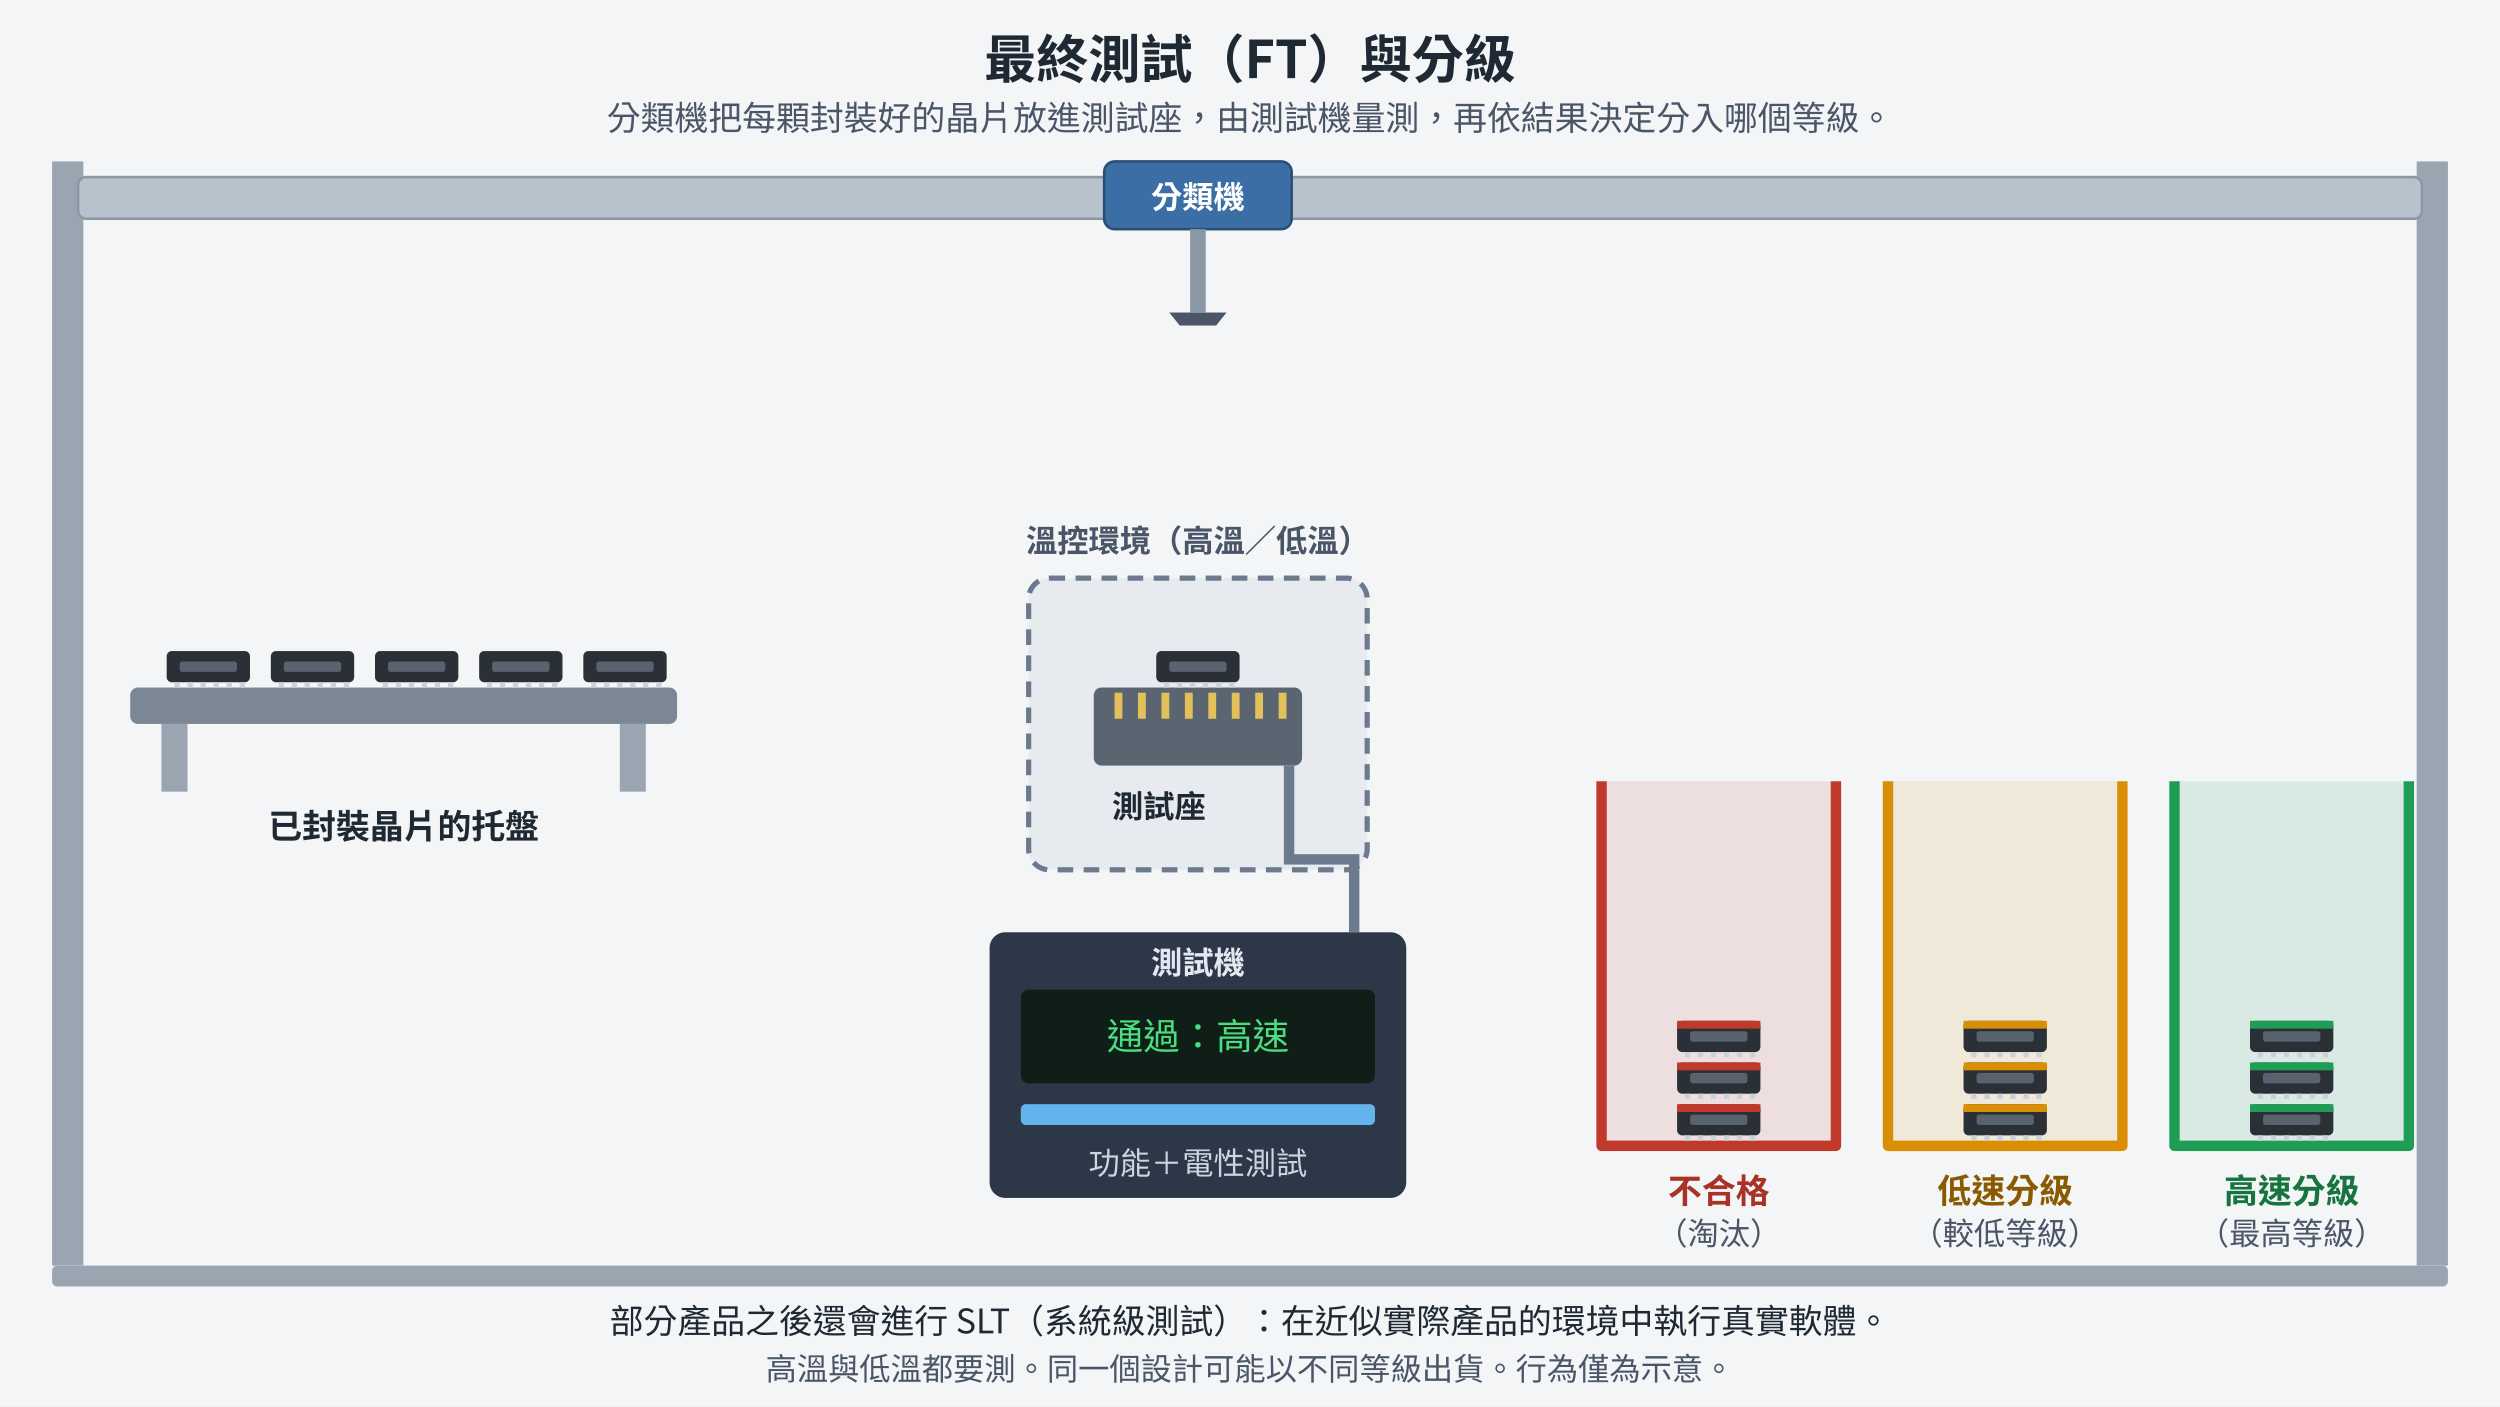
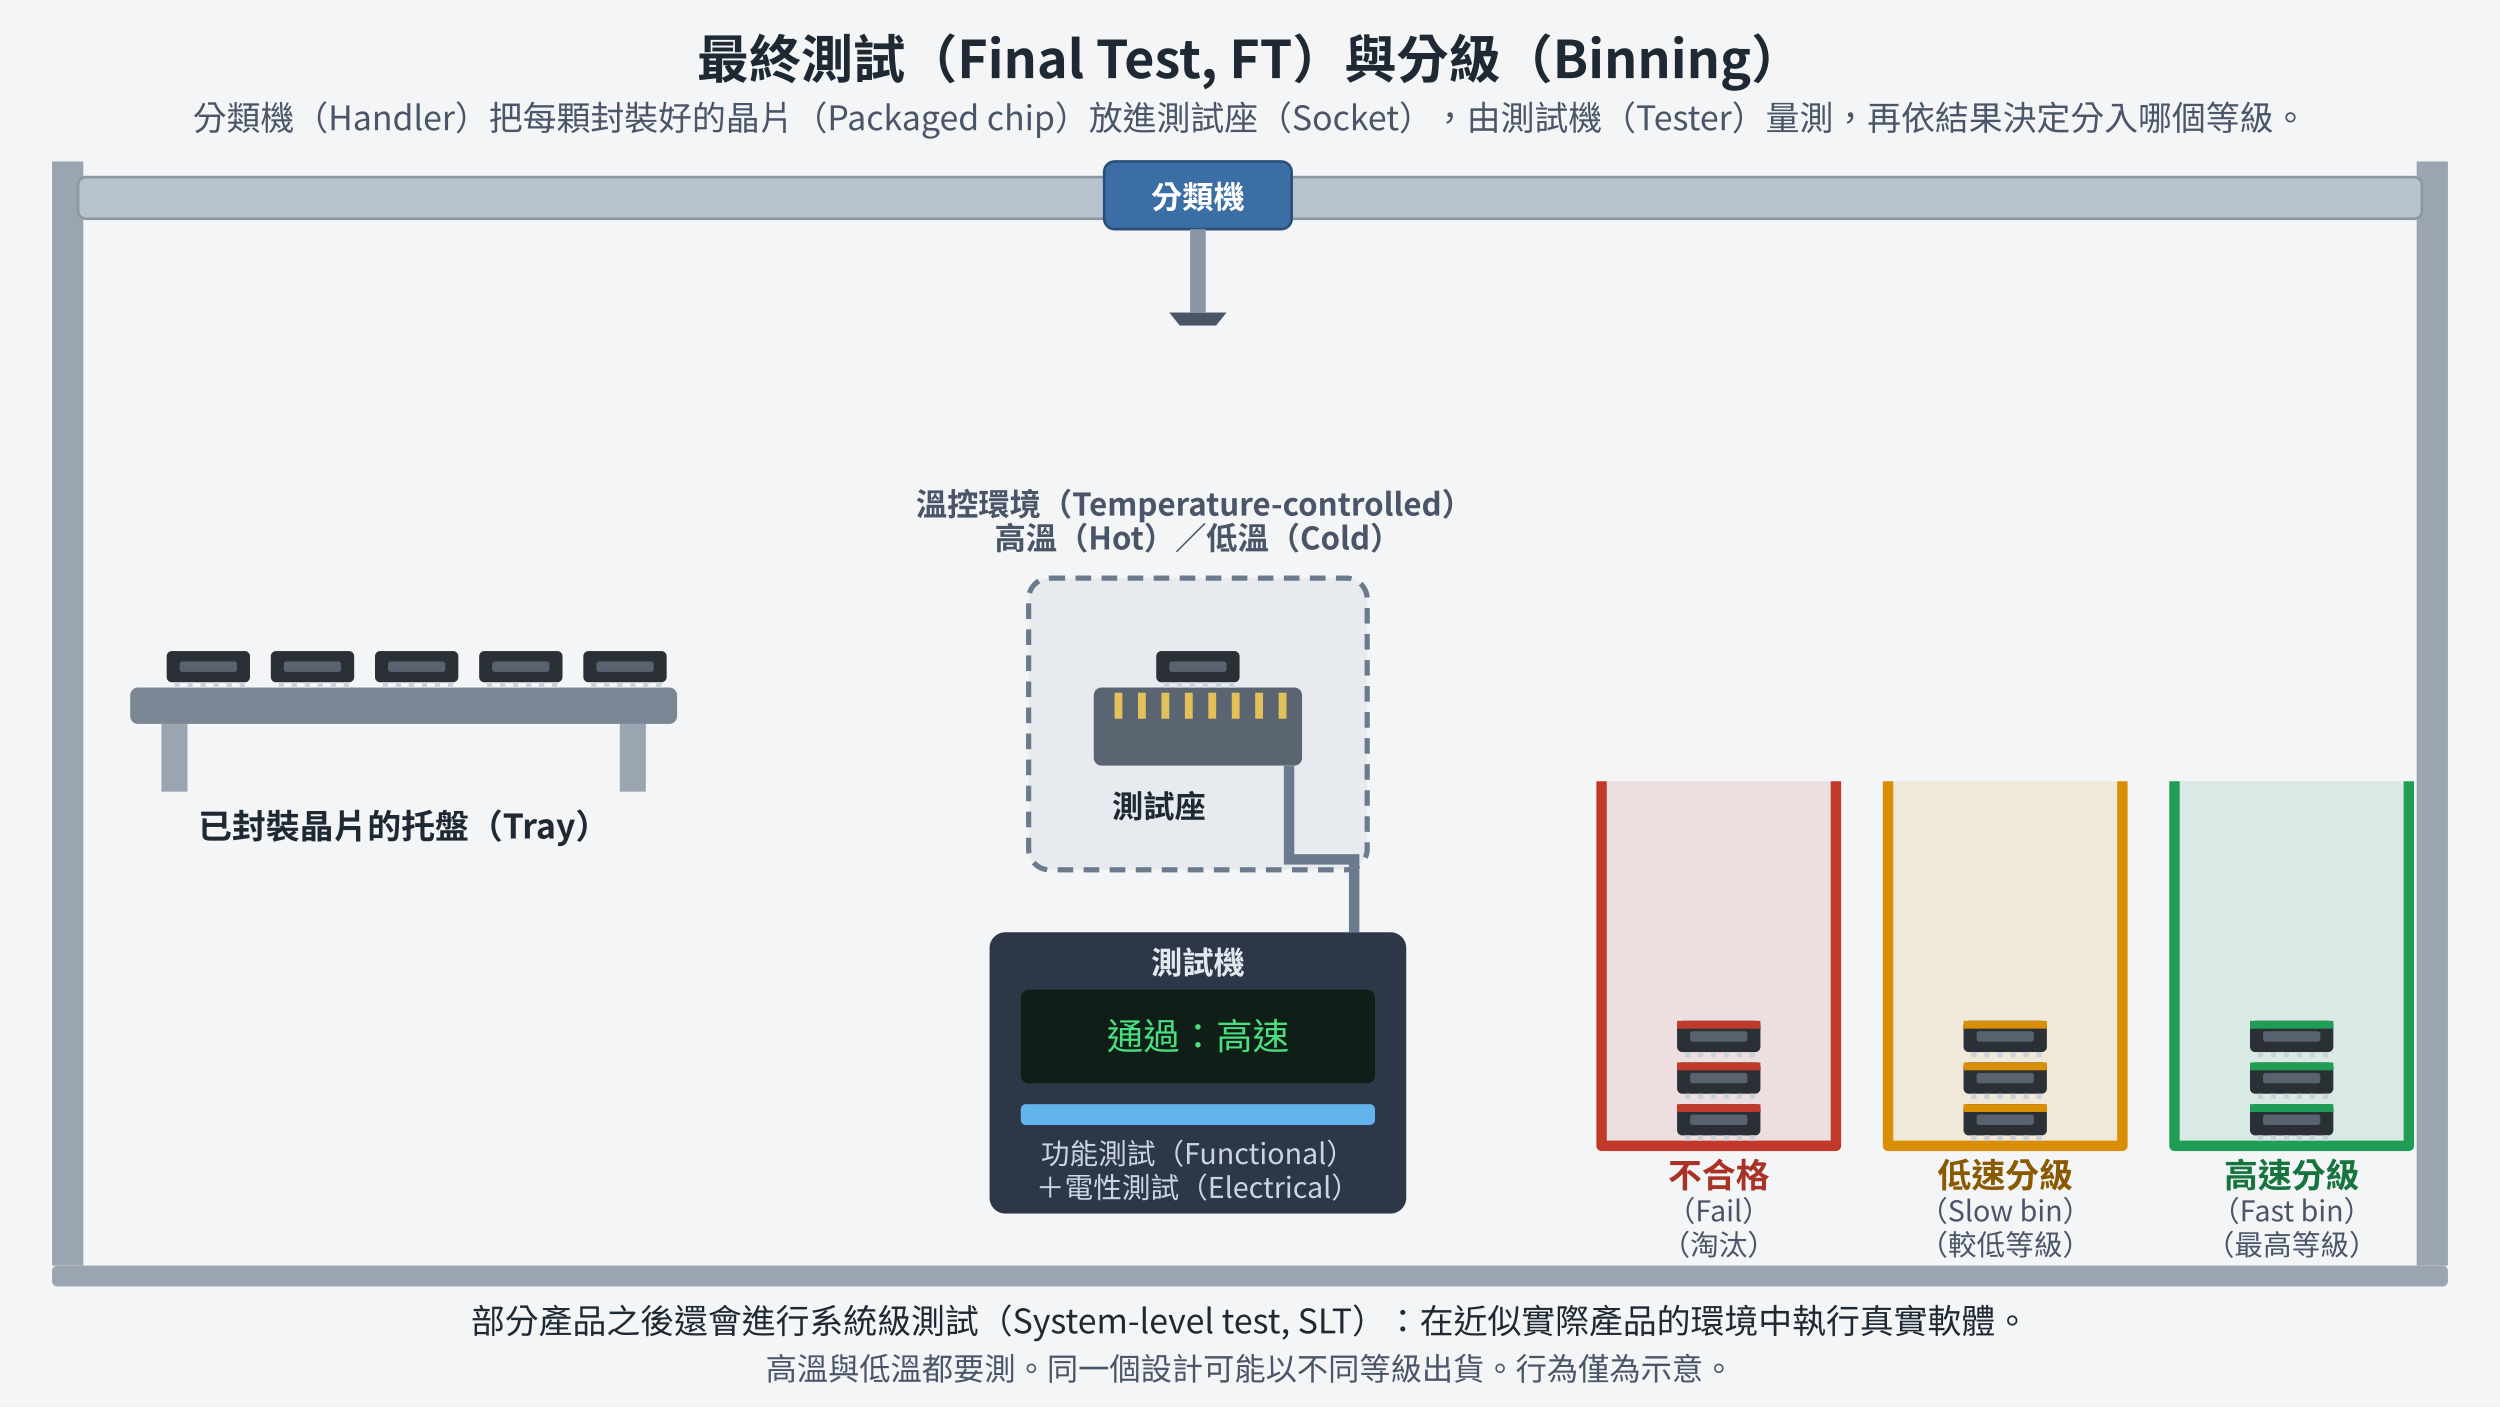
<svg xmlns="http://www.w3.org/2000/svg" xml:lang="zh-Hant-TW" viewBox="0 0 960 540" width="960" height="540" role="img" aria-labelledby="t d">
  <style>text{font-family:"Noto Sans TC","PingFang TC","Microsoft JhengHei","Noto Sans CJK TC",system-ui,-apple-system,"Segoe UI",Roboto,sans-serif}.mono{font-family:"Noto Sans TC","PingFang TC","Microsoft JhengHei","Noto Sans CJK TC",ui-monospace,Menlo,Consolas,monospace}#bar{transform-box:fill-box;transform-origin:left center;transform:scaleX(1)}#sockchip{opacity:1}#carried{opacity:0}#testing{opacity:0}.res-slow,.res-fail{opacity:0}.res-fast{opacity:1}#head{transform:translate(460px,0)}#noz{transform:translate(0,0)}.nb{opacity:1}
@media (prefers-reduced-motion:no-preference){
 #head{animation:kfHead 15.0s ease-in-out infinite}
 #noz{animation:kfNoz 15.0s ease-in-out infinite}
 #carried{animation:kfCarried 15.0s linear infinite}
 #sockchip{animation:kfSock 15.0s linear infinite}
 #testing{animation:kfTesting 15.0s linear infinite}
 #bar{animation:kfBar 15.0s linear infinite}
 .res-fast{animation:kfRes_fast 15.0s linear infinite}
 .res-slow{animation:kfRes_slow 15.0s linear infinite}
 .res-fail{animation:kfRes_fail 15.0s linear infinite}
 #tray0{animation:kfTray0 15.0s linear infinite}
 #tray1{animation:kfTray1 15.0s linear infinite}
 #tray2{animation:kfTray2 15.0s linear infinite}
 #bin-fast{animation:kfBin_fast 15.0s ease-in infinite}
 #bin-slow{animation:kfBin_slow 15.0s ease-in infinite}
 #bin-fail{animation:kfBin_fail 15.0s ease-in infinite}
}
@media (prefers-reduced-motion:no-preference){
@keyframes kfHead{0%{transform:translate(660px,0)}4%{transform:translate(80px,0)}8.667%{transform:translate(80px,0)}13.333%{transform:translate(460px,0)}26.667%{transform:translate(460px,0)}30.667%{transform:translate(880px,0)}33.333%{transform:translate(880px,0)}37.333%{transform:translate(120px,0)}42%{transform:translate(120px,0)}46.667%{transform:translate(460px,0)}60%{transform:translate(460px,0)}64%{transform:translate(770px,0)}66.667%{transform:translate(770px,0)}70.667%{transform:translate(160px,0)}75.333%{transform:translate(160px,0)}80%{transform:translate(460px,0)}93.333%{transform:translate(460px,0)}97.333%{transform:translate(660px,0)}100%{transform:translate(660px,0)}}
@keyframes kfNoz{0%{transform:translate(0,0px)}4%{transform:translate(0,0px)}6%{transform:translate(0,126px)}6.667%{transform:translate(0,126px)}8.667%{transform:translate(0,0px)}13.333%{transform:translate(0,0px)}15.333%{transform:translate(0,126px)}16%{transform:translate(0,126px)}18%{transform:translate(0,0px)}22%{transform:translate(0,0px)}24%{transform:translate(0,126px)}24.667%{transform:translate(0,126px)}26.667%{transform:translate(0,0px)}30.667%{transform:translate(0,0px)}32%{transform:translate(0,150px)}32.333%{transform:translate(0,150px)}33.333%{transform:translate(0,0px)}37.333%{transform:translate(0,0px)}39.333%{transform:translate(0,126px)}40%{transform:translate(0,126px)}42%{transform:translate(0,0px)}46.667%{transform:translate(0,0px)}48.667%{transform:translate(0,126px)}49.333%{transform:translate(0,126px)}51.333%{transform:translate(0,0px)}55.333%{transform:translate(0,0px)}57.333%{transform:translate(0,126px)}58%{transform:translate(0,126px)}60%{transform:translate(0,0px)}64%{transform:translate(0,0px)}65.333%{transform:translate(0,150px)}65.667%{transform:translate(0,150px)}66.667%{transform:translate(0,0px)}70.667%{transform:translate(0,0px)}72.667%{transform:translate(0,126px)}73.333%{transform:translate(0,126px)}75.333%{transform:translate(0,0px)}80%{transform:translate(0,0px)}82%{transform:translate(0,126px)}82.667%{transform:translate(0,126px)}84.667%{transform:translate(0,0px)}88.667%{transform:translate(0,0px)}90.667%{transform:translate(0,126px)}91.333%{transform:translate(0,126px)}93.333%{transform:translate(0,0px)}97.333%{transform:translate(0,0px)}98.667%{transform:translate(0,150px)}99%{transform:translate(0,150px)}100%{transform:translate(0,0px)}}
@keyframes kfCarried{0%{opacity:0}6.2%{opacity:0}6.333%{opacity:1}15.667%{opacity:1}15.8%{opacity:0}24.2%{opacity:0}24.333%{opacity:1}32.133%{opacity:1}32.267%{opacity:0}39.533%{opacity:0}39.667%{opacity:1}49%{opacity:1}49.133%{opacity:0}57.533%{opacity:0}57.667%{opacity:1}65.467%{opacity:1}65.6%{opacity:0}72.867%{opacity:0}73%{opacity:1}82.333%{opacity:1}82.467%{opacity:0}90.867%{opacity:0}91%{opacity:1}98.8%{opacity:1}98.933%{opacity:0}100%{opacity:0}}
@keyframes kfSock{0%{opacity:0}15.533%{opacity:0}15.667%{opacity:1}24.333%{opacity:1}24.467%{opacity:0}48.867%{opacity:0}49%{opacity:1}57.667%{opacity:1}57.8%{opacity:0}82.2%{opacity:0}82.333%{opacity:1}91%{opacity:1}91.133%{opacity:0}100%{opacity:0}}
@keyframes kfTesting{0%{opacity:0}15.533%{opacity:0}15.667%{opacity:1}21.333%{opacity:1}21.467%{opacity:0}48.867%{opacity:0}49%{opacity:1}54.667%{opacity:1}54.8%{opacity:0}82.2%{opacity:0}82.333%{opacity:1}88%{opacity:1}88.133%{opacity:0}100%{opacity:0}}
@keyframes kfRes_fast{0%{opacity:0}21.2%{opacity:0}21.333%{opacity:1}32.333%{opacity:1}32.467%{opacity:0}100%{opacity:0}}
@keyframes kfRes_slow{0%{opacity:0}54.533%{opacity:0}54.667%{opacity:1}65.667%{opacity:1}65.8%{opacity:0}100%{opacity:0}}
@keyframes kfRes_fail{0%{opacity:0}87.867%{opacity:0}88%{opacity:1}99%{opacity:1}99.133%{opacity:0}100%{opacity:0}}
@keyframes kfBar{0%{transform:scaleX(0)}15.2%{transform:scaleX(0)}15.333%{transform:scaleX(0)}21.333%{transform:scaleX(1)}32.333%{transform:scaleX(1)}32.467%{transform:scaleX(0)}48.533%{transform:scaleX(0)}48.667%{transform:scaleX(0)}54.667%{transform:scaleX(1)}65.667%{transform:scaleX(1)}65.8%{transform:scaleX(0)}81.867%{transform:scaleX(0)}82%{transform:scaleX(0)}88%{transform:scaleX(1)}99%{transform:scaleX(1)}99.133%{transform:scaleX(0)}100%{transform:scaleX(0)}}
@keyframes kfTray0{0%{opacity:1}6.333%{opacity:1}6.467%{opacity:0}98%{opacity:0}100%{opacity:1}}
@keyframes kfTray1{0%{opacity:1}39.667%{opacity:1}39.8%{opacity:0}98%{opacity:0}100%{opacity:1}}
@keyframes kfTray2{0%{opacity:1}73%{opacity:1}73.133%{opacity:0}98%{opacity:0}100%{opacity:1}}
@keyframes kfBin_fast{0%{opacity:0;transform:translate(0,-118px)}31.867%{opacity:0;transform:translate(0,-118px)}32%{opacity:1;transform:translate(0,-118px)}33.333%{opacity:1;transform:translate(0,0px)}99.867%{opacity:1;transform:translate(0,0px)}100%{opacity:0;transform:translate(0,0px)}}
@keyframes kfBin_slow{0%{opacity:0;transform:translate(0,-118px)}65.2%{opacity:0;transform:translate(0,-118px)}65.333%{opacity:1;transform:translate(0,-118px)}66.667%{opacity:1;transform:translate(0,0px)}99.867%{opacity:1;transform:translate(0,0px)}100%{opacity:0;transform:translate(0,0px)}}
@keyframes kfBin_fail{0%{opacity:0;transform:translate(0,-118px)}98.533%{opacity:0;transform:translate(0,-118px)}98.667%{opacity:1;transform:translate(0,-118px)}99.867%{opacity:1;transform:translate(0,0px)}100%{opacity:1;transform:translate(0,0px)}100%{opacity:0;transform:translate(0,0px)}}
}
</style>
  <rect width="960" height="540" fill="#f3f5f7" />
-   <text x="480" y="30" text-anchor="middle" font-size="20" font-weight="700" fill="#1f2933" class="t-title">最終測試（FT）與分級</text>
-   <text x="480" y="50" text-anchor="middle" font-size="13" fill="#4a5568" class="t-sub">分類機把每顆封裝好的晶片放進測試座，由測試機量測，再依結果決定分入哪個等級。</text>
+   <text x="480" y="30" text-anchor="middle" font-size="20" font-weight="700" fill="#1f2933" class="t-title">最終測試（Final Test, FT）與分級（Binning）</text>
+   <text x="480" y="50" text-anchor="middle" font-size="13" fill="#4a5568" class="t-sub">分類機（Handler）把每顆封裝好的晶片（Packaged chip）放進測試座（Socket），由測試機（Tester）量測，再依結果決定分入哪個等級。</text>
  <rect x="20" y="62" width="12" height="424" fill="#9aa5b1" />
  <rect x="928" y="62" width="12" height="424" fill="#9aa5b1" />
  <rect x="30" y="68" width="900" height="16" rx="3" fill="#b8c2cc" stroke="#8a97a5" />
  <rect x="20" y="486" width="920" height="8" rx="2" fill="#9aa5b1" />
  <rect x="50" y="264" width="210" height="14" rx="3" fill="#7b8794" />
  <rect x="60" y="278" width="8" height="208" fill="#9aa5b1" opacity="0" />
  <rect x="62" y="278" width="10" height="26" fill="#9aa5b1" />
  <rect x="238" y="278" width="10" height="26" fill="#9aa5b1" />
  <g transform="translate(80,250)">
    <g id="tray0">
      <g class="">
        <rect x="-16" y="0" width="32" height="12" rx="2" fill="#2b2f36" />
        <rect x="-11" y="4" width="22" height="4" rx="1" fill="#59636f" />
        <rect x="-13" y="12" width="2" height="2" fill="#c9d1d9" />
        <rect x="-8" y="12" width="2" height="2" fill="#c9d1d9" />
        <rect x="-3" y="12" width="2" height="2" fill="#c9d1d9" />
        <rect x="2" y="12" width="2" height="2" fill="#c9d1d9" />
        <rect x="7" y="12" width="2" height="2" fill="#c9d1d9" />
        <rect x="12" y="12" width="2" height="2" fill="#c9d1d9" />
      </g>
    </g>
  </g>
  <g transform="translate(120,250)">
    <g id="tray1">
      <g class="">
        <rect x="-16" y="0" width="32" height="12" rx="2" fill="#2b2f36" />
        <rect x="-11" y="4" width="22" height="4" rx="1" fill="#59636f" />
        <rect x="-13" y="12" width="2" height="2" fill="#c9d1d9" />
        <rect x="-8" y="12" width="2" height="2" fill="#c9d1d9" />
        <rect x="-3" y="12" width="2" height="2" fill="#c9d1d9" />
        <rect x="2" y="12" width="2" height="2" fill="#c9d1d9" />
        <rect x="7" y="12" width="2" height="2" fill="#c9d1d9" />
        <rect x="12" y="12" width="2" height="2" fill="#c9d1d9" />
      </g>
    </g>
  </g>
  <g transform="translate(160,250)">
    <g id="tray2">
      <g class="">
        <rect x="-16" y="0" width="32" height="12" rx="2" fill="#2b2f36" />
        <rect x="-11" y="4" width="22" height="4" rx="1" fill="#59636f" />
        <rect x="-13" y="12" width="2" height="2" fill="#c9d1d9" />
        <rect x="-8" y="12" width="2" height="2" fill="#c9d1d9" />
        <rect x="-3" y="12" width="2" height="2" fill="#c9d1d9" />
        <rect x="2" y="12" width="2" height="2" fill="#c9d1d9" />
        <rect x="7" y="12" width="2" height="2" fill="#c9d1d9" />
        <rect x="12" y="12" width="2" height="2" fill="#c9d1d9" />
      </g>
    </g>
  </g>
  <g transform="translate(200,250)">
    <g>
      <g class="">
        <rect x="-16" y="0" width="32" height="12" rx="2" fill="#2b2f36" />
        <rect x="-11" y="4" width="22" height="4" rx="1" fill="#59636f" />
        <rect x="-13" y="12" width="2" height="2" fill="#c9d1d9" />
        <rect x="-8" y="12" width="2" height="2" fill="#c9d1d9" />
        <rect x="-3" y="12" width="2" height="2" fill="#c9d1d9" />
        <rect x="2" y="12" width="2" height="2" fill="#c9d1d9" />
        <rect x="7" y="12" width="2" height="2" fill="#c9d1d9" />
        <rect x="12" y="12" width="2" height="2" fill="#c9d1d9" />
      </g>
    </g>
  </g>
  <g transform="translate(240,250)">
    <g>
      <g class="">
        <rect x="-16" y="0" width="32" height="12" rx="2" fill="#2b2f36" />
        <rect x="-11" y="4" width="22" height="4" rx="1" fill="#59636f" />
        <rect x="-13" y="12" width="2" height="2" fill="#c9d1d9" />
        <rect x="-8" y="12" width="2" height="2" fill="#c9d1d9" />
        <rect x="-3" y="12" width="2" height="2" fill="#c9d1d9" />
        <rect x="2" y="12" width="2" height="2" fill="#c9d1d9" />
        <rect x="7" y="12" width="2" height="2" fill="#c9d1d9" />
        <rect x="12" y="12" width="2" height="2" fill="#c9d1d9" />
      </g>
    </g>
  </g>
-   <text x="155" y="322" text-anchor="middle" font-size="13" font-weight="600" fill="#1f2933" class="t-tray">已封裝晶片的托盤</text>
+   <text x="155" y="322" text-anchor="middle" font-size="13" font-weight="600" fill="#1f2933" class="t-tray">已封裝晶片的托盤（Tray）</text>
  <rect id="chamber" x="395" y="222" width="130" height="112" rx="8" fill="rgba(120,140,170,0.10)" stroke="#6b7a8c" stroke-width="2" stroke-dasharray="6 4" />
-   <text id="tempLabel" x="460" y="212" text-anchor="middle" font-size="12" font-weight="600" fill="#4a5568" class="t-temp">溫控環境（高溫／低溫）</text>
+   <text id="tempLabel" x="460" y="198" text-anchor="middle" font-size="12" font-weight="600" fill="#4a5568" class="t-temp">
+     <tspan x="460">溫控環境（Temperature-controlled）</tspan>
+     <tspan x="460" dy="13">高溫（Hot）／低溫（Cold）</tspan>
+   </text>
  <path d="M495 294 V330 H520 V358" fill="none" stroke="#6b7a8c" stroke-width="4" />
  <rect x="420" y="264" width="80" height="30" rx="3" fill="#5b6572" />
  <rect x="428" y="266" width="3" height="10" fill="#e2c15a" />
  <rect x="437" y="266" width="3" height="10" fill="#e2c15a" />
  <rect x="446" y="266" width="3" height="10" fill="#e2c15a" />
  <rect x="455" y="266" width="3" height="10" fill="#e2c15a" />
  <rect x="464" y="266" width="3" height="10" fill="#e2c15a" />
  <rect x="473" y="266" width="3" height="10" fill="#e2c15a" />
  <rect x="482" y="266" width="3" height="10" fill="#e2c15a" />
  <rect x="491" y="266" width="3" height="10" fill="#e2c15a" />
  <text x="445" y="314" text-anchor="middle" font-size="12" font-weight="600" fill="#1f2933" class="t-socket">測試座</text>
  <g transform="translate(460,250)">
    <g id="sockchip">
      <g class="">
        <rect x="-16" y="0" width="32" height="12" rx="2" fill="#2b2f36" />
        <rect x="-11" y="4" width="22" height="4" rx="1" fill="#59636f" />
        <rect x="-13" y="12" width="2" height="2" fill="#c9d1d9" />
        <rect x="-8" y="12" width="2" height="2" fill="#c9d1d9" />
        <rect x="-3" y="12" width="2" height="2" fill="#c9d1d9" />
        <rect x="2" y="12" width="2" height="2" fill="#c9d1d9" />
        <rect x="7" y="12" width="2" height="2" fill="#c9d1d9" />
        <rect x="12" y="12" width="2" height="2" fill="#c9d1d9" />
      </g>
    </g>
  </g>
-   <rect x="380" y="358" width="160" height="102" rx="6" fill="#2d3748" />
+   <rect x="380" y="358" width="160" height="108" rx="6" fill="#2d3748" />
  <text x="460" y="374" text-anchor="middle" font-size="12" font-weight="700" fill="#e2e8f0" class="t-tester">測試機</text>
  <rect x="392" y="380" width="136" height="36" rx="3" fill="#0f1f17" />
  <text id="testing" x="460" y="403" text-anchor="middle" font-size="14" fill="#9be7b0" class="mono t-testing">測試中…</text>
  <text class="res-fast mono t-pass-fast" x="460" y="403" text-anchor="middle" font-size="14" fill="#4ade80">通過：高速</text>
  <text class="res-slow mono t-pass-slow" x="460" y="403" text-anchor="middle" font-size="14" fill="#fbbf24">通過：低速</text>
  <text class="res-fail mono t-fail" x="460" y="403" text-anchor="middle" font-size="14" fill="#f87171">不合格</text>
  <rect x="392" y="424" width="136" height="8" rx="2" fill="#4a5568" />
  <rect id="bar" x="392" y="424" width="136" height="8" rx="2" fill="#63b3ed" />
-   <text x="460" y="451" text-anchor="middle" font-size="12" fill="#cbd5e0" class="t-tests">功能＋電性測試</text>
+   <text x="460" y="447" text-anchor="middle" font-size="11" fill="#cbd5e0" class="t-tests">功能測試（Functional）</text>
+   <text x="460" y="460" text-anchor="middle" font-size="11" fill="#cbd5e0" class="t-tests">＋電性測試（Electrical）</text>
  <path d="M615 300 V440 H705 V300" fill="#c0392b" fill-opacity="0.12" stroke="#c0392b" stroke-width="4" stroke-linejoin="round" />
  <g transform="translate(660,424)">
    <g class="">
      <rect x="-16" y="0" width="32" height="12" rx="2" fill="#2b2f36" />
      <rect x="-11" y="4" width="22" height="4" rx="1" fill="#59636f" />
      <rect x="-16" y="0" width="32" height="3" fill="#c0392b" />
      <rect x="-13" y="12" width="2" height="2" fill="#c9d1d9" />
      <rect x="-8" y="12" width="2" height="2" fill="#c9d1d9" />
      <rect x="-3" y="12" width="2" height="2" fill="#c9d1d9" />
      <rect x="2" y="12" width="2" height="2" fill="#c9d1d9" />
      <rect x="7" y="12" width="2" height="2" fill="#c9d1d9" />
      <rect x="12" y="12" width="2" height="2" fill="#c9d1d9" />
    </g>
  </g>
  <g transform="translate(660,408)">
    <g class="">
      <rect x="-16" y="0" width="32" height="12" rx="2" fill="#2b2f36" />
      <rect x="-11" y="4" width="22" height="4" rx="1" fill="#59636f" />
      <rect x="-16" y="0" width="32" height="3" fill="#c0392b" />
      <rect x="-13" y="12" width="2" height="2" fill="#c9d1d9" />
      <rect x="-8" y="12" width="2" height="2" fill="#c9d1d9" />
      <rect x="-3" y="12" width="2" height="2" fill="#c9d1d9" />
      <rect x="2" y="12" width="2" height="2" fill="#c9d1d9" />
      <rect x="7" y="12" width="2" height="2" fill="#c9d1d9" />
      <rect x="12" y="12" width="2" height="2" fill="#c9d1d9" />
    </g>
  </g>
  <g transform="translate(660,392)">
    <g id="bin-fail" class="nb">
      <g class="">
        <rect x="-16" y="0" width="32" height="12" rx="2" fill="#2b2f36" />
        <rect x="-11" y="4" width="22" height="4" rx="1" fill="#59636f" />
        <rect x="-16" y="0" width="32" height="3" fill="#c0392b" />
        <rect x="-13" y="12" width="2" height="2" fill="#c9d1d9" />
        <rect x="-8" y="12" width="2" height="2" fill="#c9d1d9" />
        <rect x="-3" y="12" width="2" height="2" fill="#c9d1d9" />
        <rect x="2" y="12" width="2" height="2" fill="#c9d1d9" />
        <rect x="7" y="12" width="2" height="2" fill="#c9d1d9" />
        <rect x="12" y="12" width="2" height="2" fill="#c9d1d9" />
      </g>
    </g>
  </g>
-   <text x="660" y="462" text-anchor="middle" font-size="13" font-weight="700" fill="#a93226" class="t-bin-fail">不合格</text>
-   <text x="660" y="478" text-anchor="middle" font-size="12" fill="#4a5568" class="t-bin-fail-sub">（淘汰）</text>
+   <text x="660" y="456" text-anchor="middle" font-size="13" font-weight="700" fill="#a93226" class="t-bin-fail">不合格</text>
+   <text x="660" y="469" text-anchor="middle" font-size="11" fill="#4a5568" class="t-bin-fail-en">（Fail）</text>
+   <text x="660" y="482" text-anchor="middle" font-size="11" fill="#4a5568" class="t-bin-fail-sub">（淘汰）</text>
  <path d="M725 300 V440 H815 V300" fill="#d98e04" fill-opacity="0.12" stroke="#d98e04" stroke-width="4" stroke-linejoin="round" />
  <g transform="translate(770,424)">
    <g class="">
      <rect x="-16" y="0" width="32" height="12" rx="2" fill="#2b2f36" />
      <rect x="-11" y="4" width="22" height="4" rx="1" fill="#59636f" />
      <rect x="-16" y="0" width="32" height="3" fill="#d98e04" />
      <rect x="-13" y="12" width="2" height="2" fill="#c9d1d9" />
      <rect x="-8" y="12" width="2" height="2" fill="#c9d1d9" />
      <rect x="-3" y="12" width="2" height="2" fill="#c9d1d9" />
      <rect x="2" y="12" width="2" height="2" fill="#c9d1d9" />
      <rect x="7" y="12" width="2" height="2" fill="#c9d1d9" />
      <rect x="12" y="12" width="2" height="2" fill="#c9d1d9" />
    </g>
  </g>
  <g transform="translate(770,408)">
    <g class="">
      <rect x="-16" y="0" width="32" height="12" rx="2" fill="#2b2f36" />
      <rect x="-11" y="4" width="22" height="4" rx="1" fill="#59636f" />
      <rect x="-16" y="0" width="32" height="3" fill="#d98e04" />
      <rect x="-13" y="12" width="2" height="2" fill="#c9d1d9" />
      <rect x="-8" y="12" width="2" height="2" fill="#c9d1d9" />
      <rect x="-3" y="12" width="2" height="2" fill="#c9d1d9" />
      <rect x="2" y="12" width="2" height="2" fill="#c9d1d9" />
      <rect x="7" y="12" width="2" height="2" fill="#c9d1d9" />
      <rect x="12" y="12" width="2" height="2" fill="#c9d1d9" />
    </g>
  </g>
  <g transform="translate(770,392)">
    <g id="bin-slow" class="nb">
      <g class="">
        <rect x="-16" y="0" width="32" height="12" rx="2" fill="#2b2f36" />
        <rect x="-11" y="4" width="22" height="4" rx="1" fill="#59636f" />
        <rect x="-16" y="0" width="32" height="3" fill="#d98e04" />
        <rect x="-13" y="12" width="2" height="2" fill="#c9d1d9" />
        <rect x="-8" y="12" width="2" height="2" fill="#c9d1d9" />
        <rect x="-3" y="12" width="2" height="2" fill="#c9d1d9" />
        <rect x="2" y="12" width="2" height="2" fill="#c9d1d9" />
        <rect x="7" y="12" width="2" height="2" fill="#c9d1d9" />
        <rect x="12" y="12" width="2" height="2" fill="#c9d1d9" />
      </g>
    </g>
  </g>
-   <text x="770" y="462" text-anchor="middle" font-size="13" font-weight="700" fill="#8a5a00" class="t-bin-slow">低速分級</text>
-   <text x="770" y="478" text-anchor="middle" font-size="12" fill="#4a5568" class="t-bin-slow-sub">（較低等級）</text>
+   <text x="770" y="456" text-anchor="middle" font-size="13" font-weight="700" fill="#8a5a00" class="t-bin-slow">低速分級</text>
+   <text x="770" y="469" text-anchor="middle" font-size="11" fill="#4a5568" class="t-bin-slow-en">（Slow bin）</text>
+   <text x="770" y="482" text-anchor="middle" font-size="11" fill="#4a5568" class="t-bin-slow-sub">（較低等級）</text>
  <path d="M835 300 V440 H925 V300" fill="#1f9d55" fill-opacity="0.12" stroke="#1f9d55" stroke-width="4" stroke-linejoin="round" />
  <g transform="translate(880,424)">
    <g class="">
      <rect x="-16" y="0" width="32" height="12" rx="2" fill="#2b2f36" />
      <rect x="-11" y="4" width="22" height="4" rx="1" fill="#59636f" />
      <rect x="-16" y="0" width="32" height="3" fill="#1f9d55" />
      <rect x="-13" y="12" width="2" height="2" fill="#c9d1d9" />
      <rect x="-8" y="12" width="2" height="2" fill="#c9d1d9" />
      <rect x="-3" y="12" width="2" height="2" fill="#c9d1d9" />
      <rect x="2" y="12" width="2" height="2" fill="#c9d1d9" />
      <rect x="7" y="12" width="2" height="2" fill="#c9d1d9" />
      <rect x="12" y="12" width="2" height="2" fill="#c9d1d9" />
    </g>
  </g>
  <g transform="translate(880,408)">
    <g class="">
      <rect x="-16" y="0" width="32" height="12" rx="2" fill="#2b2f36" />
      <rect x="-11" y="4" width="22" height="4" rx="1" fill="#59636f" />
      <rect x="-16" y="0" width="32" height="3" fill="#1f9d55" />
      <rect x="-13" y="12" width="2" height="2" fill="#c9d1d9" />
      <rect x="-8" y="12" width="2" height="2" fill="#c9d1d9" />
      <rect x="-3" y="12" width="2" height="2" fill="#c9d1d9" />
      <rect x="2" y="12" width="2" height="2" fill="#c9d1d9" />
      <rect x="7" y="12" width="2" height="2" fill="#c9d1d9" />
      <rect x="12" y="12" width="2" height="2" fill="#c9d1d9" />
    </g>
  </g>
  <g transform="translate(880,392)">
    <g id="bin-fast" class="nb">
      <g class="">
        <rect x="-16" y="0" width="32" height="12" rx="2" fill="#2b2f36" />
        <rect x="-11" y="4" width="22" height="4" rx="1" fill="#59636f" />
        <rect x="-16" y="0" width="32" height="3" fill="#1f9d55" />
        <rect x="-13" y="12" width="2" height="2" fill="#c9d1d9" />
        <rect x="-8" y="12" width="2" height="2" fill="#c9d1d9" />
        <rect x="-3" y="12" width="2" height="2" fill="#c9d1d9" />
        <rect x="2" y="12" width="2" height="2" fill="#c9d1d9" />
        <rect x="7" y="12" width="2" height="2" fill="#c9d1d9" />
        <rect x="12" y="12" width="2" height="2" fill="#c9d1d9" />
      </g>
    </g>
  </g>
-   <text x="880" y="462" text-anchor="middle" font-size="13" font-weight="700" fill="#17743f" class="t-bin-fast">高速分級</text>
-   <text x="880" y="478" text-anchor="middle" font-size="12" fill="#4a5568" class="t-bin-fast-sub">（最高等級）</text>
+   <text x="880" y="456" text-anchor="middle" font-size="13" font-weight="700" fill="#17743f" class="t-bin-fast">高速分級</text>
+   <text x="880" y="469" text-anchor="middle" font-size="11" fill="#4a5568" class="t-bin-fast-en">（Fast bin）</text>
+   <text x="880" y="482" text-anchor="middle" font-size="11" fill="#4a5568" class="t-bin-fast-sub">（最高等級）</text>
  <g id="head">
    <rect x="-36" y="62" width="72" height="26" rx="4" fill="#3b6ea5" stroke="#294f78" />
    <text x="0" y="80" text-anchor="middle" font-size="12" font-weight="700" fill="#fff" class="t-handler">分類機</text>
    <g id="noz">
      <rect x="-3" y="88" width="6" height="32" fill="#8a97a5" />
      <path d="M-11 120 H11 L7 125 H-7 Z" fill="#4a5568" />
      <g transform="translate(0,124)">
        <g id="carried">
          <g class="">
            <rect x="-16" y="0" width="32" height="12" rx="2" fill="#2b2f36" />
            <rect x="-11" y="4" width="22" height="4" rx="1" fill="#59636f" />
            <rect x="-13" y="12" width="2" height="2" fill="#c9d1d9" />
            <rect x="-8" y="12" width="2" height="2" fill="#c9d1d9" />
            <rect x="-3" y="12" width="2" height="2" fill="#c9d1d9" />
            <rect x="2" y="12" width="2" height="2" fill="#c9d1d9" />
            <rect x="7" y="12" width="2" height="2" fill="#c9d1d9" />
            <rect x="12" y="12" width="2" height="2" fill="#c9d1d9" />
          </g>
        </g>
      </g>
    </g>
  </g>
-   <text x="480" y="512" text-anchor="middle" font-size="13" fill="#1f2933" class="t-slt">部分產品之後還會進行 SLT（系統級測試）：在近似實際產品的環境中執行真實軟體。</text>
+   <text x="480" y="512" text-anchor="middle" font-size="13" fill="#1f2933" class="t-slt">部分產品之後還會進行系統級測試（System-level test, SLT）：在近似實際產品的環境中執行真實軟體。</text>
  <text x="480" y="530" text-anchor="middle" font-size="12" fill="#4a5568" class="t-note">高溫與低溫都要測。同一個設計可能以不同等級出貨。行為僅為示意。</text>
</svg>
